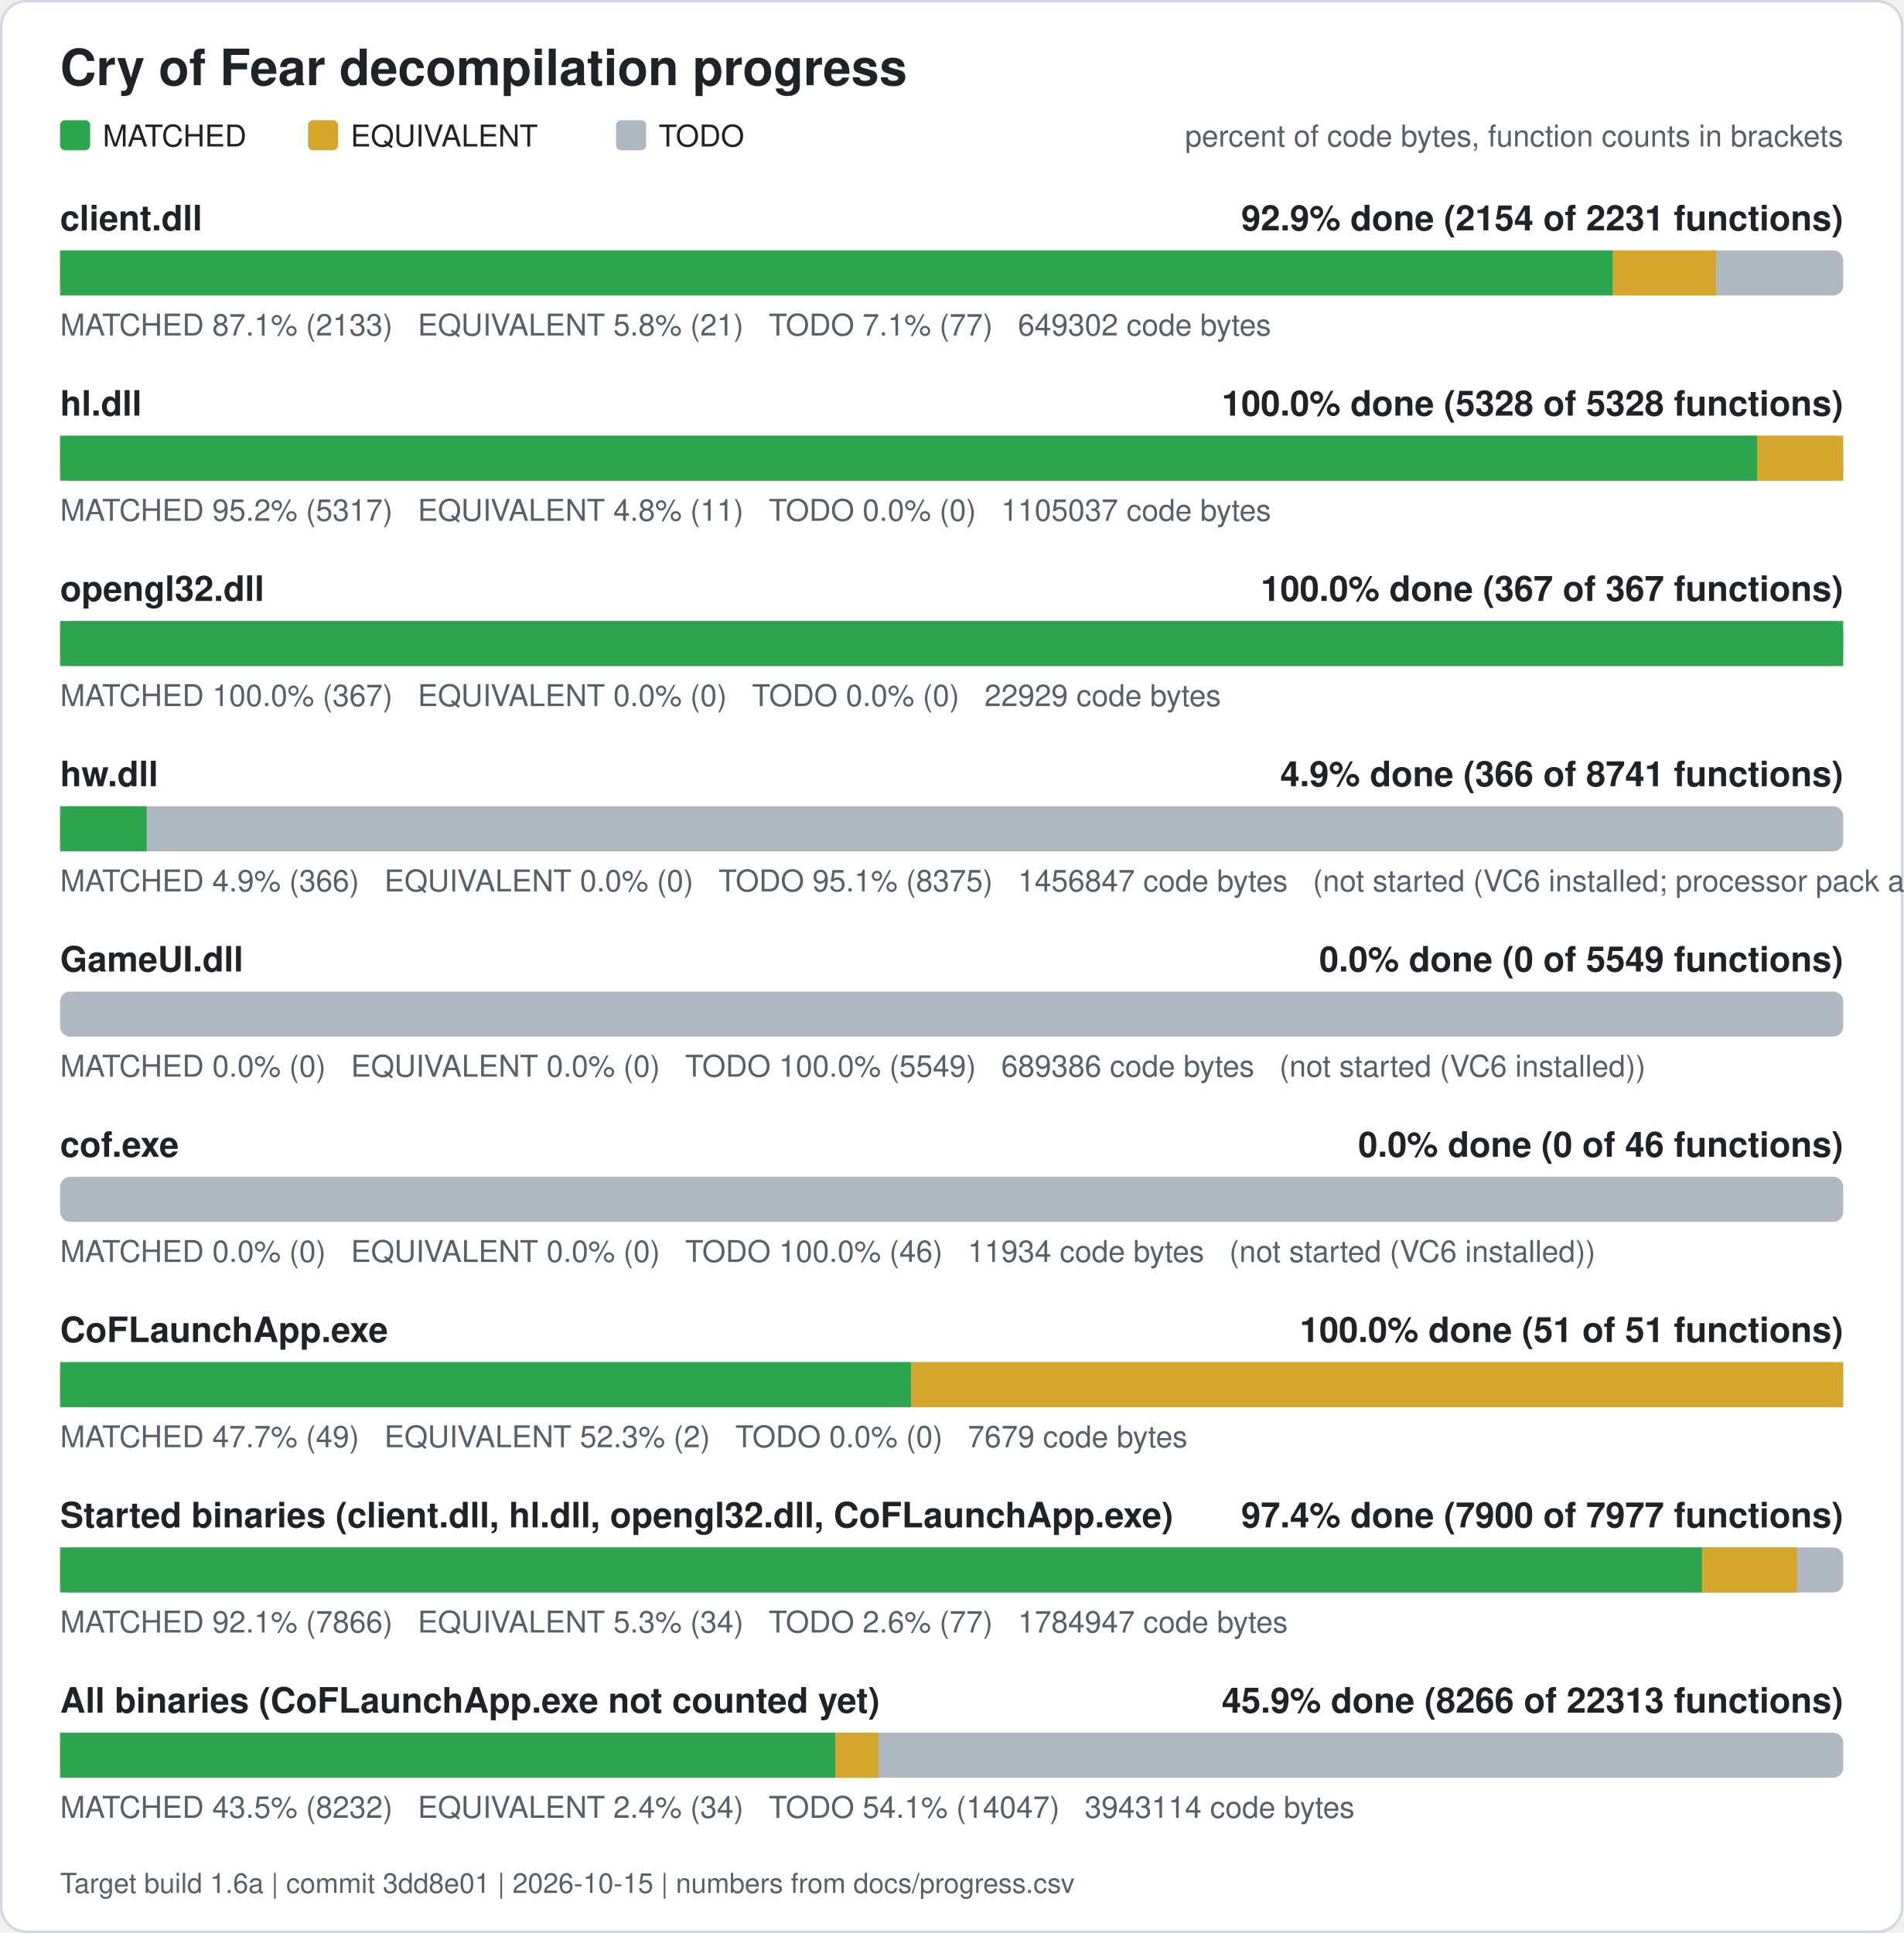
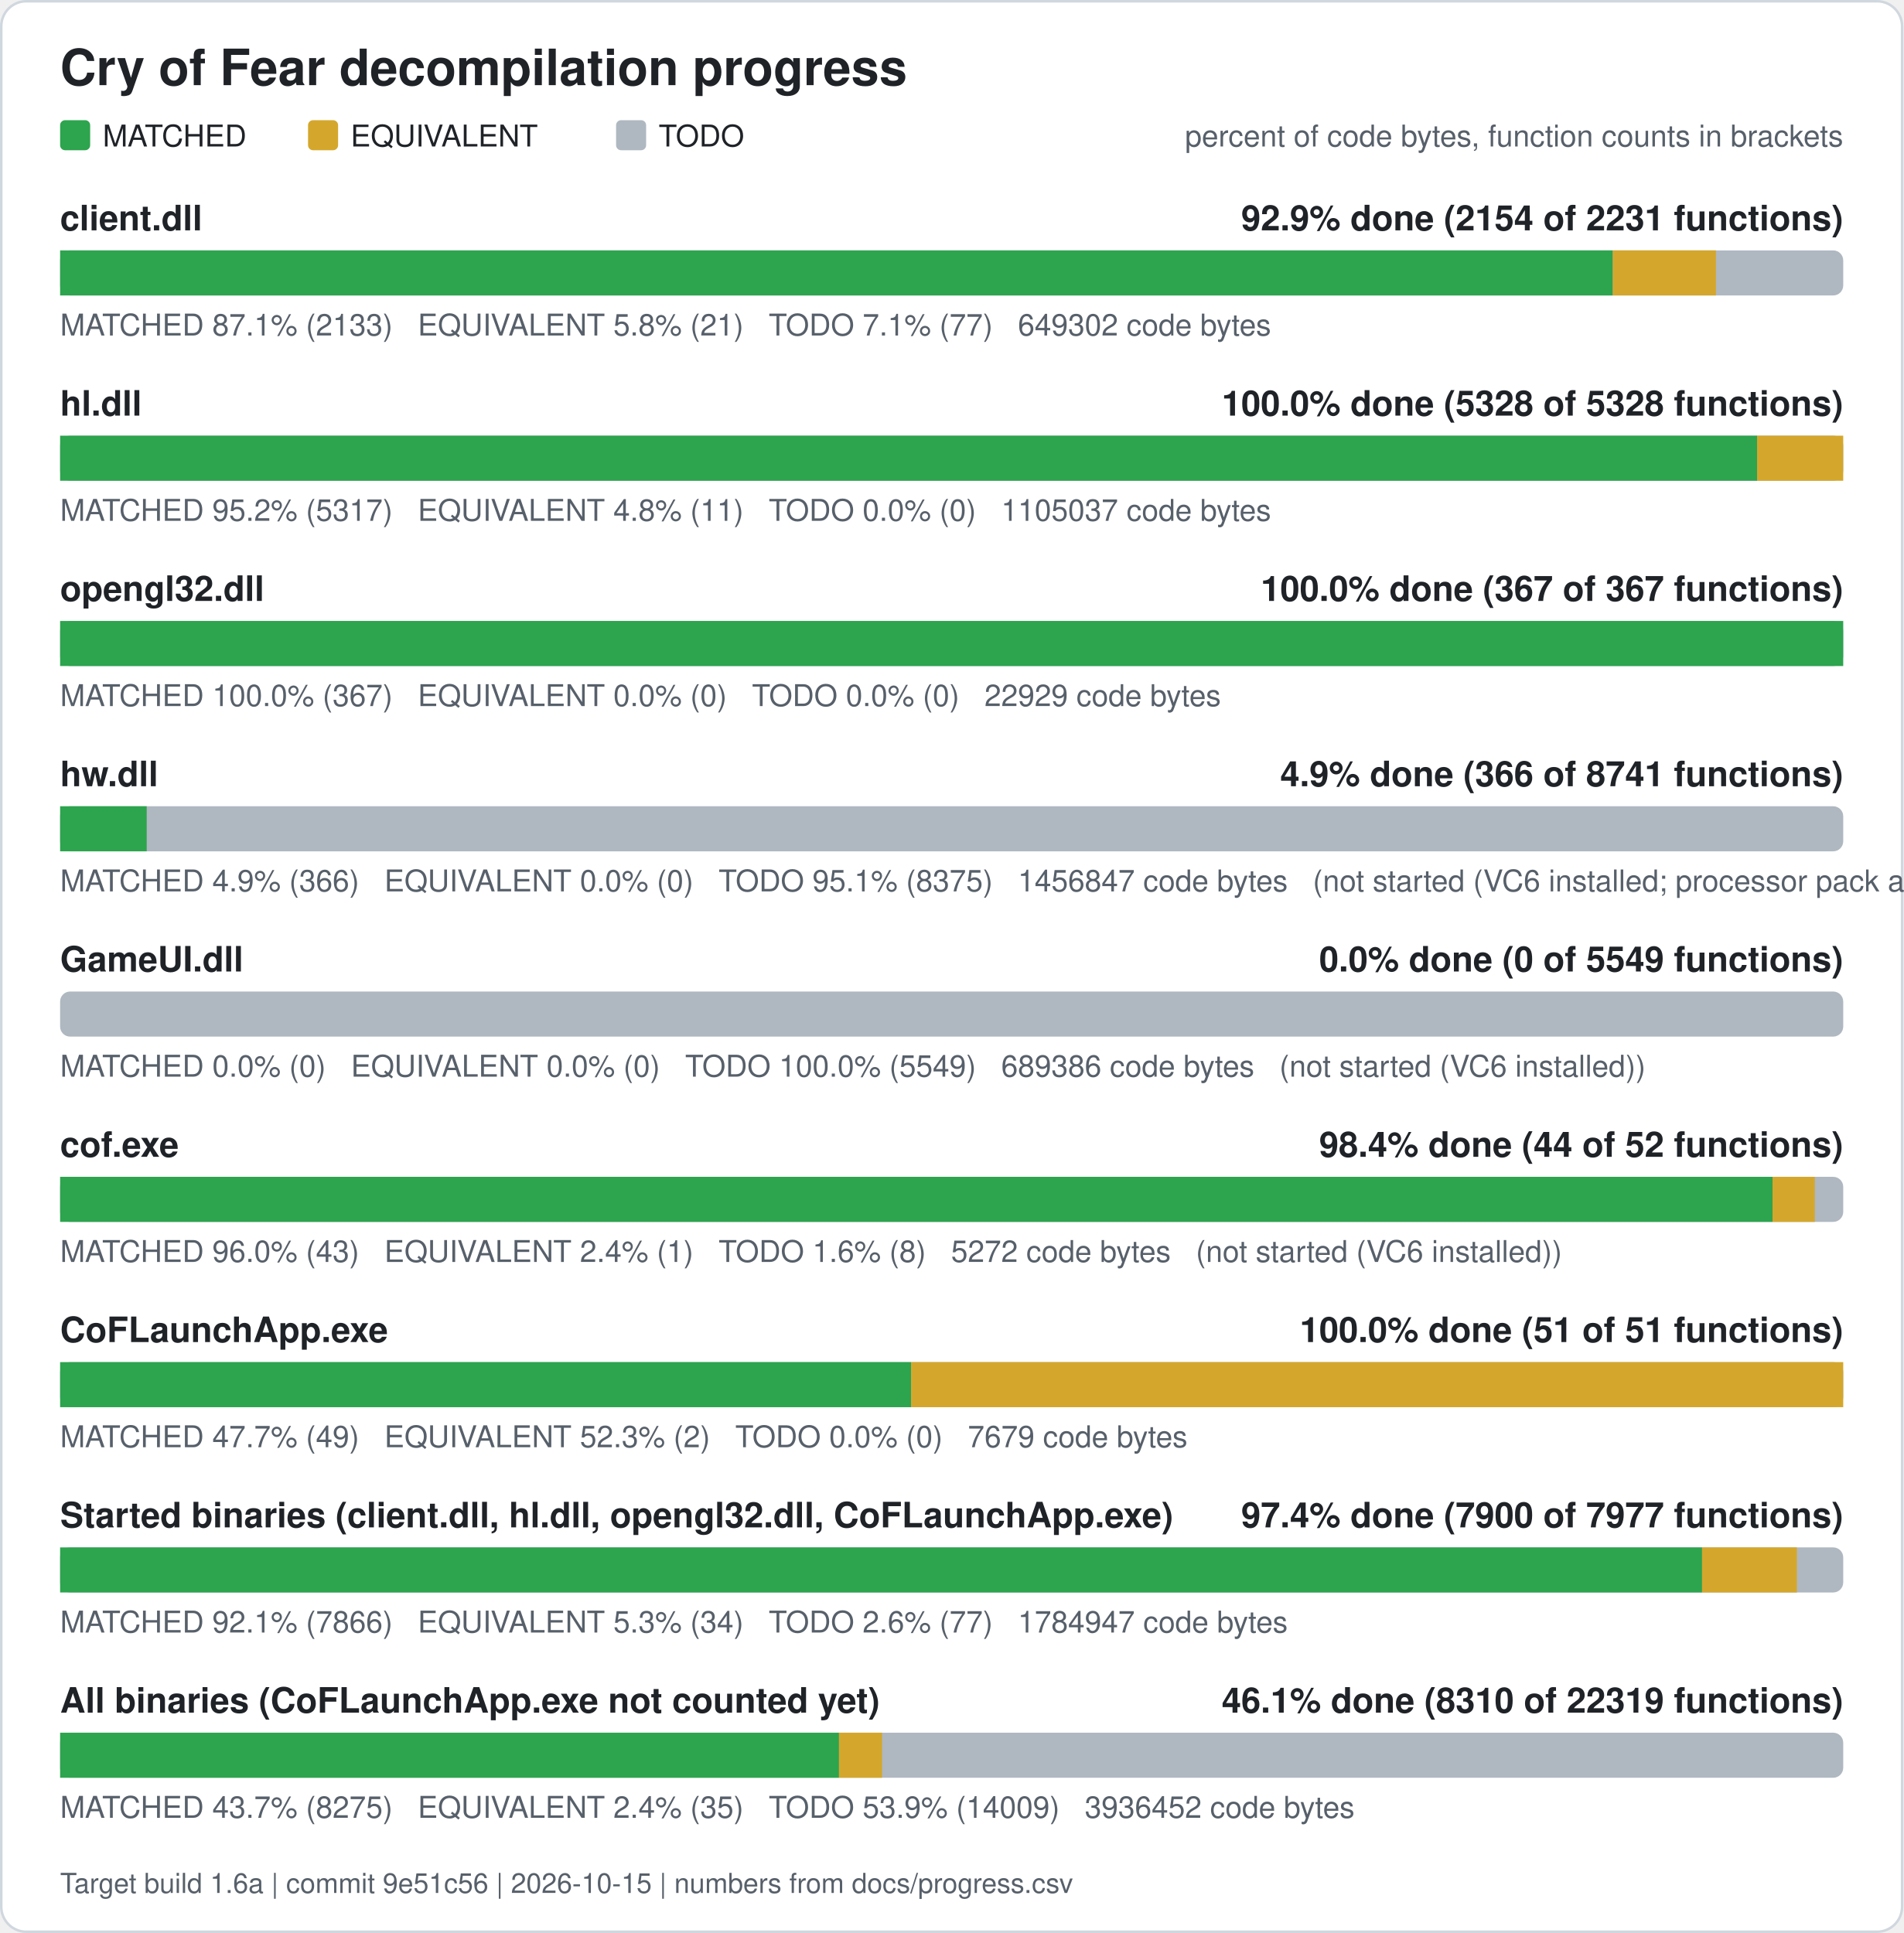
<svg xmlns="http://www.w3.org/2000/svg" width="760" height="772" viewBox="0 0 760 772" role="img" aria-label="Cry of Fear decompilation progress">
  <rect x="0.5" y="0.5" width="759" height="771" rx="10" fill="#ffffff" stroke="#d0d7de" />
  <text x="24" y="34" font-family="Segoe UI, Helvetica, Arial, sans-serif" font-size="20" font-weight="600" fill="#1f2328">Cry of Fear decompilation progress</text>
  <rect x="24" y="48" width="12" height="12" rx="2" fill="#2da44e" />
  <text x="41" y="58.5" font-family="Segoe UI, Helvetica, Arial, sans-serif" font-size="12" fill="#1f2328">MATCHED</text>
  <rect x="123" y="48" width="12" height="12" rx="2" fill="#d4a72c" />
  <text x="140" y="58.5" font-family="Segoe UI, Helvetica, Arial, sans-serif" font-size="12" fill="#1f2328">EQUIVALENT</text>
  <rect x="246" y="48" width="12" height="12" rx="2" fill="#afb8c1" />
  <text x="263" y="58.5" font-family="Segoe UI, Helvetica, Arial, sans-serif" font-size="12" fill="#1f2328">TODO</text>
  <text x="736" y="58.5" font-family="Segoe UI, Helvetica, Arial, sans-serif" font-size="12" fill="#57606a" text-anchor="end">percent of code bytes, function counts in brackets</text>
  <text x="24" y="92" font-family="Segoe UI, Helvetica, Arial, sans-serif" font-size="14" font-weight="600" fill="#1f2328">client.dll</text>
  <text x="736" y="92" font-family="Segoe UI, Helvetica, Arial, sans-serif" font-size="14" font-weight="600" fill="#1f2328" text-anchor="end">92.9% done (2154 of 2231 functions)</text>
  <rect x="24" y="100" width="712" height="18" rx="4" fill="#afb8c1" />
  <rect x="24.00" y="100" width="619.99" height="18" fill="#2da44e" />
  <rect x="643.99" y="100" width="41.19" height="18" fill="#d4a72c" />
  <text x="24" y="134" font-family="Segoe UI, Helvetica, Arial, sans-serif" font-size="12" fill="#57606a" xml:space="preserve">MATCHED 87.1% (2133)   EQUIVALENT 5.8% (21)   TODO 7.1% (77)   649302 code bytes</text>
  <text x="24" y="166" font-family="Segoe UI, Helvetica, Arial, sans-serif" font-size="14" font-weight="600" fill="#1f2328">hl.dll</text>
  <text x="736" y="166" font-family="Segoe UI, Helvetica, Arial, sans-serif" font-size="14" font-weight="600" fill="#1f2328" text-anchor="end">100.0% done (5328 of 5328 functions)</text>
  <rect x="24" y="174" width="712" height="18" rx="4" fill="#afb8c1" />
  <rect x="24.00" y="174" width="677.61" height="18" fill="#2da44e" />
  <rect x="701.61" y="174" width="34.39" height="18" fill="#d4a72c" />
  <text x="24" y="208" font-family="Segoe UI, Helvetica, Arial, sans-serif" font-size="12" fill="#57606a" xml:space="preserve">MATCHED 95.2% (5317)   EQUIVALENT 4.8% (11)   TODO 0.0% (0)   1105037 code bytes</text>
  <text x="24" y="240" font-family="Segoe UI, Helvetica, Arial, sans-serif" font-size="14" font-weight="600" fill="#1f2328">opengl32.dll</text>
  <text x="736" y="240" font-family="Segoe UI, Helvetica, Arial, sans-serif" font-size="14" font-weight="600" fill="#1f2328" text-anchor="end">100.0% done (367 of 367 functions)</text>
  <rect x="24" y="248" width="712" height="18" rx="4" fill="#afb8c1" />
  <rect x="24.00" y="248" width="712.00" height="18" fill="#2da44e" />
  <text x="24" y="282" font-family="Segoe UI, Helvetica, Arial, sans-serif" font-size="12" fill="#57606a" xml:space="preserve">MATCHED 100.0% (367)   EQUIVALENT 0.0% (0)   TODO 0.0% (0)   22929 code bytes</text>
  <text x="24" y="314" font-family="Segoe UI, Helvetica, Arial, sans-serif" font-size="14" font-weight="600" fill="#1f2328">hw.dll</text>
  <text x="736" y="314" font-family="Segoe UI, Helvetica, Arial, sans-serif" font-size="14" font-weight="600" fill="#1f2328" text-anchor="end">4.9% done (366 of 8741 functions)</text>
  <rect x="24" y="322" width="712" height="18" rx="4" fill="#afb8c1" />
  <rect x="24.00" y="322" width="34.58" height="18" fill="#2da44e" />
  <text x="24" y="356" font-family="Segoe UI, Helvetica, Arial, sans-serif" font-size="12" fill="#57606a" xml:space="preserve">MATCHED 4.9% (366)   EQUIVALENT 0.0% (0)   TODO 95.1% (8375)   1456847 code bytes   (not started (VC6 installed; processor pack and VS 2005 objects need those compilers))</text>
  <text x="24" y="388" font-family="Segoe UI, Helvetica, Arial, sans-serif" font-size="14" font-weight="600" fill="#1f2328">GameUI.dll</text>
  <text x="736" y="388" font-family="Segoe UI, Helvetica, Arial, sans-serif" font-size="14" font-weight="600" fill="#1f2328" text-anchor="end">0.0% done (0 of 5549 functions)</text>
  <rect x="24" y="396" width="712" height="18" rx="4" fill="#afb8c1" />
  <text x="24" y="430" font-family="Segoe UI, Helvetica, Arial, sans-serif" font-size="12" fill="#57606a" xml:space="preserve">MATCHED 0.0% (0)   EQUIVALENT 0.0% (0)   TODO 100.0% (5549)   689386 code bytes   (not started (VC6 installed))</text>
  <text x="24" y="462" font-family="Segoe UI, Helvetica, Arial, sans-serif" font-size="14" font-weight="600" fill="#1f2328">cof.exe</text>
-   <text x="736" y="462" font-family="Segoe UI, Helvetica, Arial, sans-serif" font-size="14" font-weight="600" fill="#1f2328" text-anchor="end">0.0% done (0 of 46 functions)</text>
+   <text x="736" y="462" font-family="Segoe UI, Helvetica, Arial, sans-serif" font-size="14" font-weight="600" fill="#1f2328" text-anchor="end">98.4% done (44 of 52 functions)</text>
  <rect x="24" y="470" width="712" height="18" rx="4" fill="#afb8c1" />
-   <text x="24" y="504" font-family="Segoe UI, Helvetica, Arial, sans-serif" font-size="12" fill="#57606a" xml:space="preserve">MATCHED 0.0% (0)   EQUIVALENT 0.0% (0)   TODO 100.0% (46)   11934 code bytes   (not started (VC6 installed))</text>
+   <rect x="24.00" y="470" width="683.77" height="18" fill="#2da44e" />
+   <rect x="707.77" y="470" width="16.88" height="18" fill="#d4a72c" />
+   <text x="24" y="504" font-family="Segoe UI, Helvetica, Arial, sans-serif" font-size="12" fill="#57606a" xml:space="preserve">MATCHED 96.0% (43)   EQUIVALENT 2.4% (1)   TODO 1.6% (8)   5272 code bytes   (not started (VC6 installed))</text>
  <text x="24" y="536" font-family="Segoe UI, Helvetica, Arial, sans-serif" font-size="14" font-weight="600" fill="#1f2328">CoFLaunchApp.exe</text>
  <text x="736" y="536" font-family="Segoe UI, Helvetica, Arial, sans-serif" font-size="14" font-weight="600" fill="#1f2328" text-anchor="end">100.0% done (51 of 51 functions)</text>
  <rect x="24" y="544" width="712" height="18" rx="4" fill="#afb8c1" />
  <rect x="24.00" y="544" width="339.82" height="18" fill="#2da44e" />
  <rect x="363.82" y="544" width="372.18" height="18" fill="#d4a72c" />
  <text x="24" y="578" font-family="Segoe UI, Helvetica, Arial, sans-serif" font-size="12" fill="#57606a" xml:space="preserve">MATCHED 47.7% (49)   EQUIVALENT 52.3% (2)   TODO 0.0% (0)   7679 code bytes</text>
  <text x="24" y="610" font-family="Segoe UI, Helvetica, Arial, sans-serif" font-size="14" font-weight="600" fill="#1f2328">Started binaries (client.dll, hl.dll, opengl32.dll, CoFLaunchApp.exe)</text>
  <text x="736" y="610" font-family="Segoe UI, Helvetica, Arial, sans-serif" font-size="14" font-weight="600" fill="#1f2328" text-anchor="end">97.4% done (7900 of 7977 functions)</text>
  <rect x="24" y="618" width="712" height="18" rx="4" fill="#afb8c1" />
  <rect x="24.00" y="618" width="655.64" height="18" fill="#2da44e" />
  <rect x="679.64" y="618" width="37.87" height="18" fill="#d4a72c" />
  <text x="24" y="652" font-family="Segoe UI, Helvetica, Arial, sans-serif" font-size="12" fill="#57606a" xml:space="preserve">MATCHED 92.1% (7866)   EQUIVALENT 5.3% (34)   TODO 2.6% (77)   1784947 code bytes</text>
  <text x="24" y="684" font-family="Segoe UI, Helvetica, Arial, sans-serif" font-size="14" font-weight="600" fill="#1f2328">All binaries (CoFLaunchApp.exe not counted yet)</text>
-   <text x="736" y="684" font-family="Segoe UI, Helvetica, Arial, sans-serif" font-size="14" font-weight="600" fill="#1f2328" text-anchor="end">45.9% done (8266 of 22313 functions)</text>
+   <text x="736" y="684" font-family="Segoe UI, Helvetica, Arial, sans-serif" font-size="14" font-weight="600" fill="#1f2328" text-anchor="end">46.1% done (8310 of 22319 functions)</text>
  <rect x="24" y="692" width="712" height="18" rx="4" fill="#afb8c1" />
-   <rect x="24.00" y="692" width="309.57" height="18" fill="#2da44e" />
-   <rect x="333.57" y="692" width="17.14" height="18" fill="#d4a72c" />
-   <text x="24" y="726" font-family="Segoe UI, Helvetica, Arial, sans-serif" font-size="12" fill="#57606a" xml:space="preserve">MATCHED 43.5% (8232)   EQUIVALENT 2.4% (34)   TODO 54.1% (14047)   3943114 code bytes</text>
-   <text x="24" y="756" font-family="Segoe UI, Helvetica, Arial, sans-serif" font-size="11" fill="#57606a">Target build 1.6a | commit 3dd8e01 | 2026-10-15 | numbers from docs/progress.csv</text>
+   <rect x="24.00" y="692" width="311.01" height="18" fill="#2da44e" />
+   <rect x="335.01" y="692" width="17.20" height="18" fill="#d4a72c" />
+   <text x="24" y="726" font-family="Segoe UI, Helvetica, Arial, sans-serif" font-size="12" fill="#57606a" xml:space="preserve">MATCHED 43.7% (8275)   EQUIVALENT 2.4% (35)   TODO 53.9% (14009)   3936452 code bytes</text>
+   <text x="24" y="756" font-family="Segoe UI, Helvetica, Arial, sans-serif" font-size="11" fill="#57606a">Target build 1.6a | commit 9e51c56 | 2026-10-15 | numbers from docs/progress.csv</text>
</svg>
